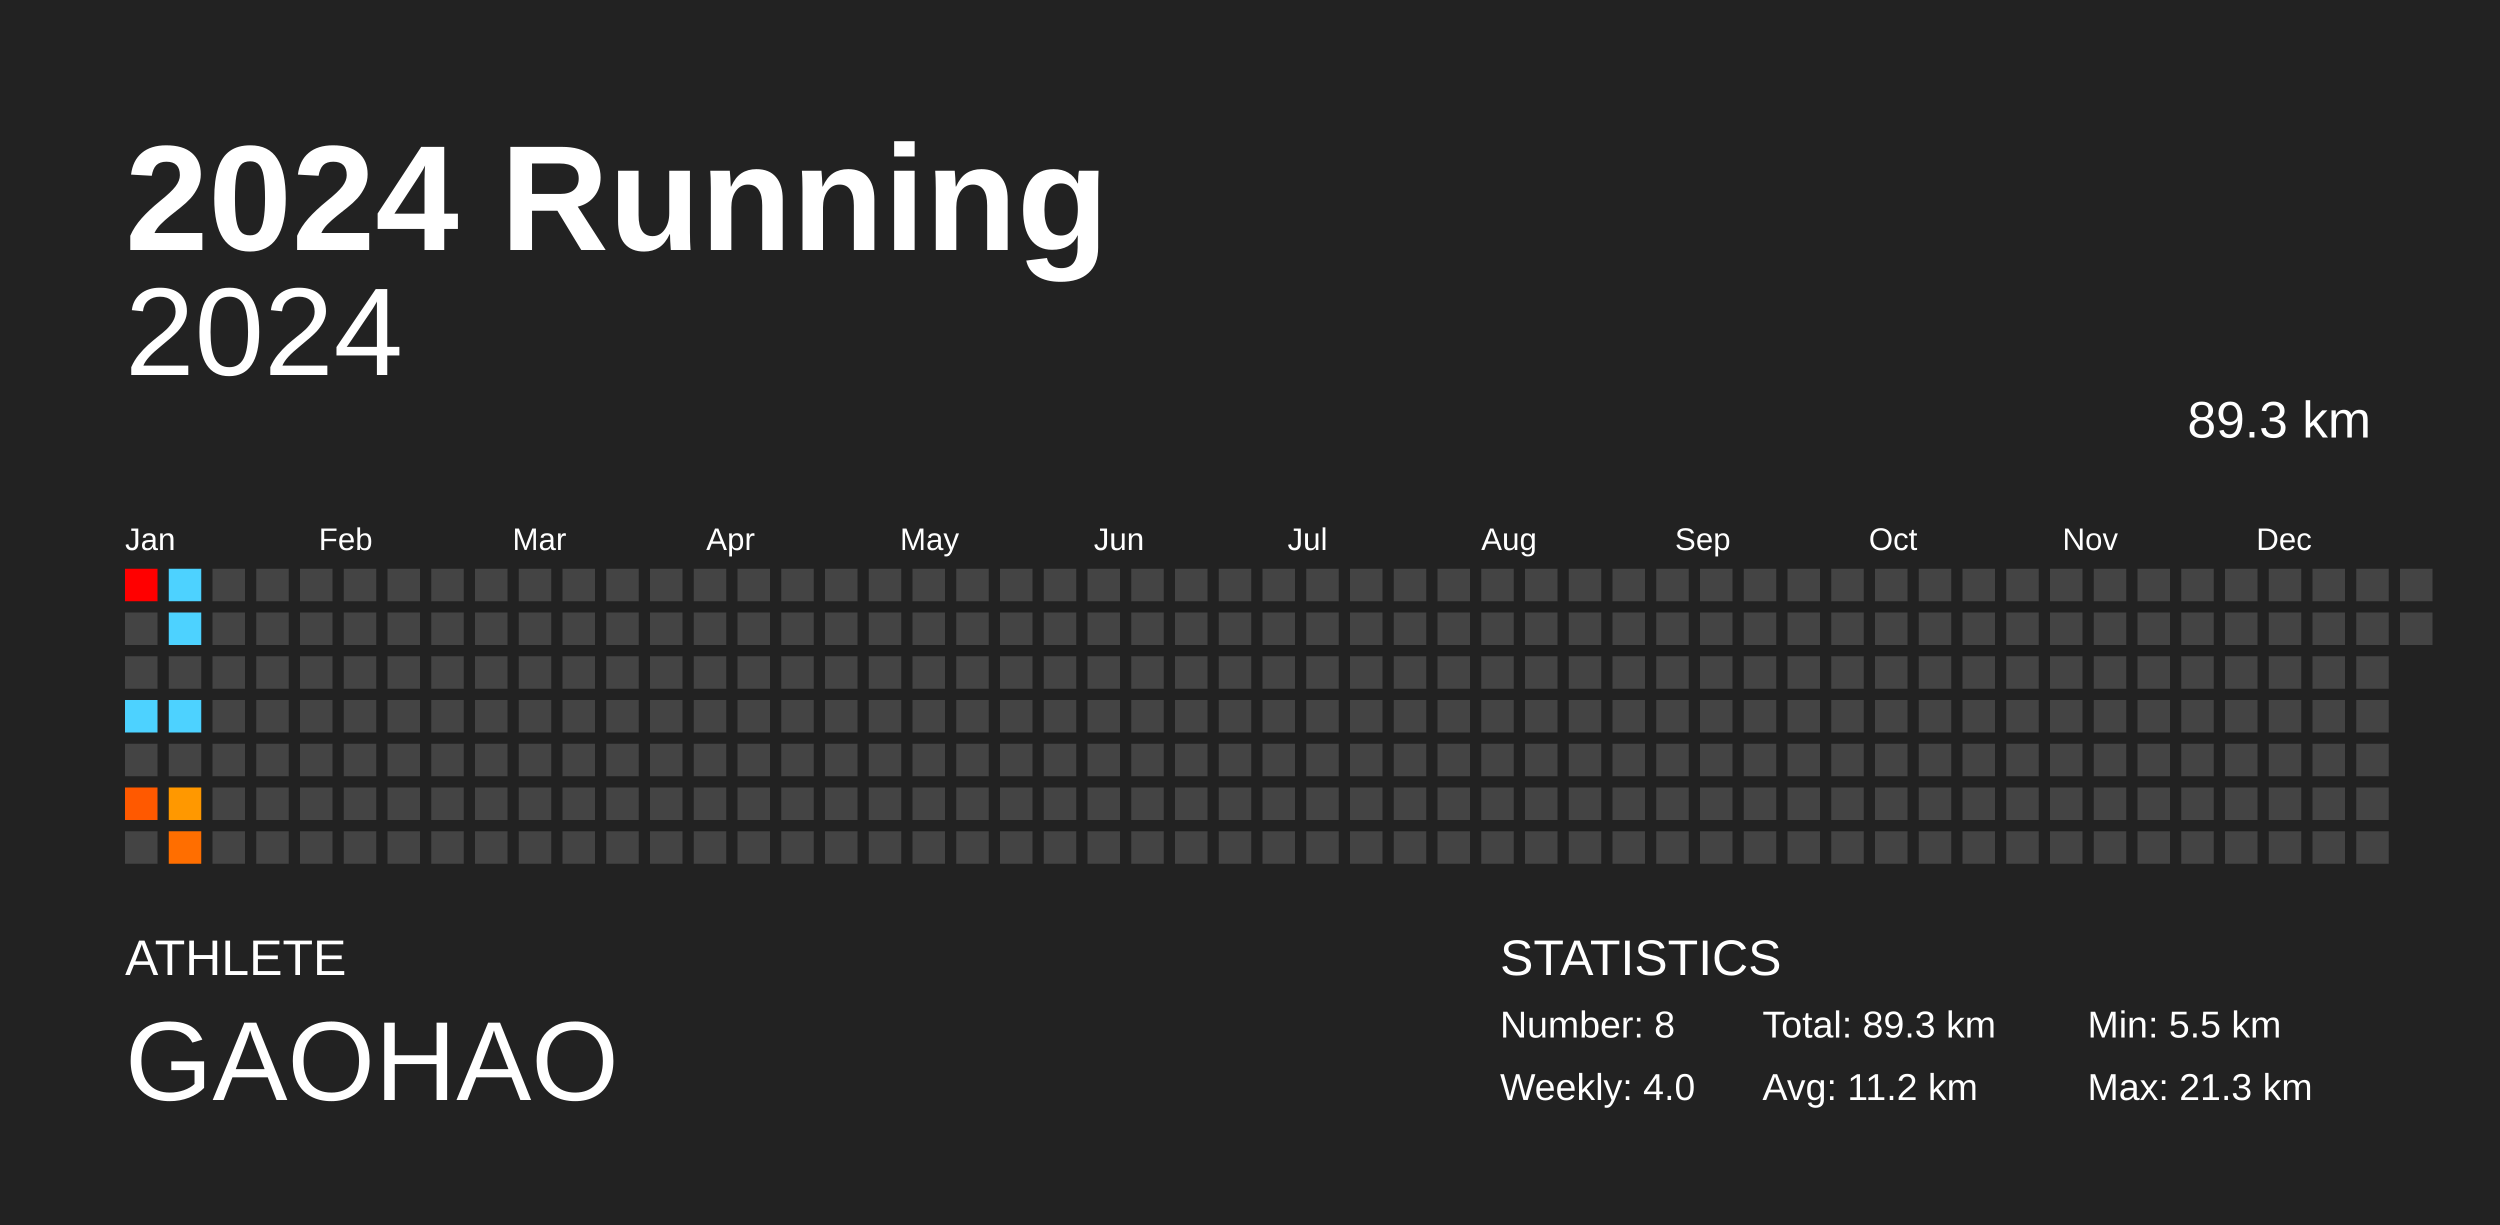
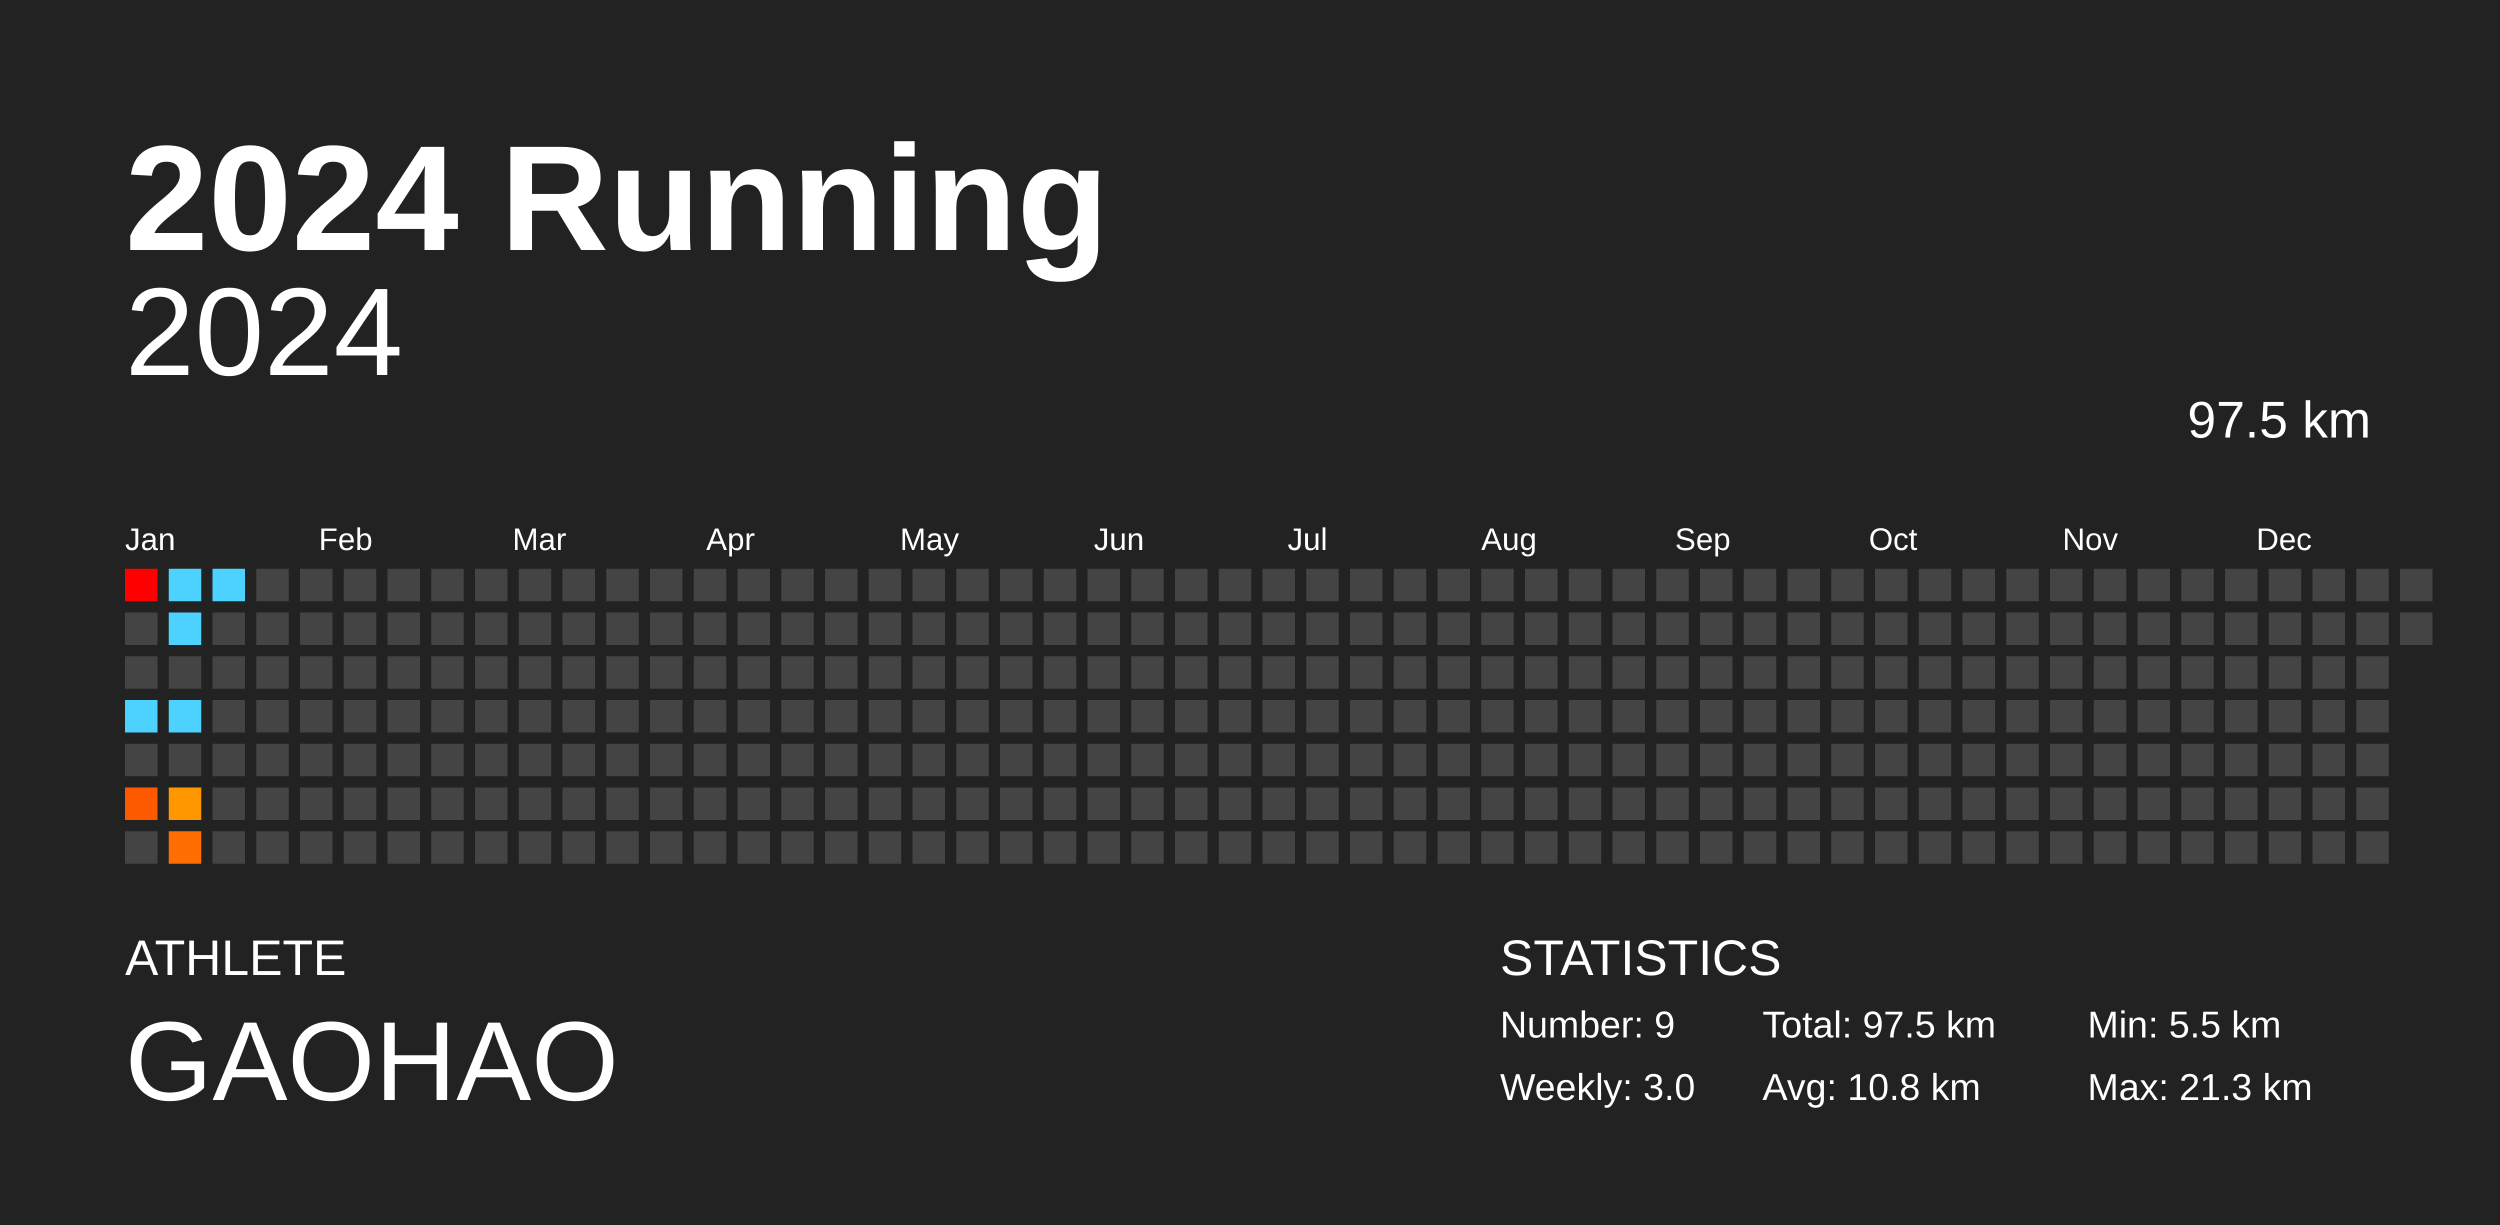
<svg xmlns="http://www.w3.org/2000/svg" baseProfile="full" height="98mm" version="1.1" viewBox="0,0,200,98" width="200mm">
  <defs />
  <rect fill="#222222" height="98" width="200" x="0" y="0" />
  <text fill="#FFFFFF" style="font-size:12px; font-family:Arial; font-weight:bold;" x="10" y="20">2024 Running</text>
  <text fill="#FFFFFF" style="font-size:4px; font-family:Arial" x="10" y="78">ATHLETE</text>
  <text fill="#FFFFFF" style="font-size:9px; font-family:Arial" x="10" y="88">GAOHAO</text>
  <text fill="#FFFFFF" style="font-size:4px; font-family:Arial" x="120" y="78">STATISTICS</text>
-   <text fill="#FFFFFF" style="font-size:3px; font-family:Arial" x="120" y="83">Number: 8</text>
-   <text fill="#FFFFFF" style="font-size:3px; font-family:Arial" x="120" y="88">Weekly: 4.0</text>
-   <text fill="#FFFFFF" style="font-size:3px; font-family:Arial" x="141" y="83">Total: 89.3 km</text>
-   <text fill="#FFFFFF" style="font-size:3px; font-family:Arial" x="141" y="88">Avg: 11.2 km</text>
+   <text fill="#FFFFFF" style="font-size:3px; font-family:Arial" x="120" y="83">Number: 9</text>
+   <text fill="#FFFFFF" style="font-size:3px; font-family:Arial" x="120" y="88">Weekly: 3.0</text>
+   <text fill="#FFFFFF" style="font-size:3px; font-family:Arial" x="141" y="83">Total: 97.5 km</text>
+   <text fill="#FFFFFF" style="font-size:3px; font-family:Arial" x="141" y="88">Avg: 10.8 km</text>
  <text fill="#FFFFFF" style="font-size:3px; font-family:Arial" x="167" y="83">Min: 5.5 km</text>
  <text fill="#FFFFFF" style="font-size:3px; font-family:Arial" x="167" y="88">Max: 21.3 km</text>
  <text alignment-baseline="hanging" fill="#FFFFFF" style="font-size:10.0px; font-family:Arial;" x="10" y="30">2024</text>
-   <text alignment-baseline="hanging" fill="#FFFFFF" style="font-size:4.125px; font-family:Arial;" x="175" y="35">89.3 km</text>
+   <text alignment-baseline="hanging" fill="#FFFFFF" style="font-size:4.125px; font-family:Arial;" x="175" y="35">97.5 km</text>
  <text fill="#FFFFFF" style="font-size:2.5px; font-family:Arial" x="10.0" y="44">Jan</text>
  <text fill="#FFFFFF" style="font-size:2.5px; font-family:Arial" x="25.5" y="44">Feb</text>
  <text fill="#FFFFFF" style="font-size:2.5px; font-family:Arial" x="41.0" y="44">Mar</text>
  <text fill="#FFFFFF" style="font-size:2.5px; font-family:Arial" x="56.5" y="44">Apr</text>
  <text fill="#FFFFFF" style="font-size:2.5px; font-family:Arial" x="72.0" y="44">May</text>
  <text fill="#FFFFFF" style="font-size:2.5px; font-family:Arial" x="87.5" y="44">Jun</text>
  <text fill="#FFFFFF" style="font-size:2.5px; font-family:Arial" x="103.0" y="44">Jul</text>
  <text fill="#FFFFFF" style="font-size:2.5px; font-family:Arial" x="118.5" y="44">Aug</text>
  <text fill="#FFFFFF" style="font-size:2.5px; font-family:Arial" x="134.0" y="44">Sep</text>
  <text fill="#FFFFFF" style="font-size:2.5px; font-family:Arial" x="149.5" y="44">Oct</text>
  <text fill="#FFFFFF" style="font-size:2.5px; font-family:Arial" x="165.0" y="44">Nov</text>
  <text fill="#FFFFFF" style="font-size:2.5px; font-family:Arial" x="180.5" y="44">Dec</text>
  <rect fill="red" height="2.6" width="2.6" x="10.0" y="45.5" />
  <rect fill="#444444" height="2.6" width="2.6" x="10.0" y="49.0" />
  <rect fill="#444444" height="2.6" width="2.6" x="10.0" y="52.5" />
  <rect fill="#4dd2ff" height="2.6" width="2.6" x="10.0" y="56.0" />
  <rect fill="#444444" height="2.6" width="2.6" x="10.0" y="59.5" />
  <rect fill="#ff5900" height="2.6" width="2.6" x="10.0" y="63.0" />
  <rect fill="#444444" height="2.6" width="2.6" x="10.0" y="66.5" />
  <rect fill="#4dd2ff" height="2.6" width="2.6" x="13.5" y="45.5" />
  <rect fill="#4dd2ff" height="2.6" width="2.6" x="13.5" y="49.0" />
  <rect fill="#444444" height="2.6" width="2.6" x="13.5" y="52.5" />
  <rect fill="#4dd2ff" height="2.6" width="2.6" x="13.5" y="56.0" />
  <rect fill="#444444" height="2.6" width="2.6" x="13.5" y="59.5" />
  <rect fill="#ff9800" height="2.6" width="2.6" x="13.5" y="63.0" />
  <rect fill="#ff6e00" height="2.6" width="2.6" x="13.5" y="66.5" />
-   <rect fill="#444444" height="2.6" width="2.6" x="17.0" y="45.5" />
+   <rect fill="#4dd2ff" height="2.6" width="2.6" x="17.0" y="45.5" />
  <rect fill="#444444" height="2.6" width="2.6" x="17.0" y="49.0" />
  <rect fill="#444444" height="2.6" width="2.6" x="17.0" y="52.5" />
  <rect fill="#444444" height="2.6" width="2.6" x="17.0" y="56.0" />
  <rect fill="#444444" height="2.6" width="2.6" x="17.0" y="59.5" />
  <rect fill="#444444" height="2.6" width="2.6" x="17.0" y="63.0" />
  <rect fill="#444444" height="2.6" width="2.6" x="17.0" y="66.5" />
  <rect fill="#444444" height="2.6" width="2.6" x="20.5" y="45.5" />
  <rect fill="#444444" height="2.6" width="2.6" x="20.5" y="49.0" />
  <rect fill="#444444" height="2.6" width="2.6" x="20.5" y="52.5" />
  <rect fill="#444444" height="2.6" width="2.6" x="20.5" y="56.0" />
  <rect fill="#444444" height="2.6" width="2.6" x="20.5" y="59.5" />
  <rect fill="#444444" height="2.6" width="2.6" x="20.5" y="63.0" />
  <rect fill="#444444" height="2.6" width="2.6" x="20.5" y="66.5" />
  <rect fill="#444444" height="2.6" width="2.6" x="24.0" y="45.5" />
  <rect fill="#444444" height="2.6" width="2.6" x="24.0" y="49.0" />
  <rect fill="#444444" height="2.6" width="2.6" x="24.0" y="52.5" />
  <rect fill="#444444" height="2.6" width="2.6" x="24.0" y="56.0" />
  <rect fill="#444444" height="2.6" width="2.6" x="24.0" y="59.5" />
  <rect fill="#444444" height="2.6" width="2.6" x="24.0" y="63.0" />
  <rect fill="#444444" height="2.6" width="2.6" x="24.0" y="66.5" />
  <rect fill="#444444" height="2.6" width="2.6" x="27.5" y="45.5" />
  <rect fill="#444444" height="2.6" width="2.6" x="27.5" y="49.0" />
  <rect fill="#444444" height="2.6" width="2.6" x="27.5" y="52.5" />
  <rect fill="#444444" height="2.6" width="2.6" x="27.5" y="56.0" />
  <rect fill="#444444" height="2.6" width="2.6" x="27.5" y="59.5" />
  <rect fill="#444444" height="2.6" width="2.6" x="27.5" y="63.0" />
  <rect fill="#444444" height="2.6" width="2.6" x="27.5" y="66.5" />
  <rect fill="#444444" height="2.6" width="2.6" x="31.0" y="45.5" />
  <rect fill="#444444" height="2.6" width="2.6" x="31.0" y="49.0" />
  <rect fill="#444444" height="2.6" width="2.6" x="31.0" y="52.5" />
  <rect fill="#444444" height="2.6" width="2.6" x="31.0" y="56.0" />
  <rect fill="#444444" height="2.6" width="2.6" x="31.0" y="59.5" />
  <rect fill="#444444" height="2.6" width="2.6" x="31.0" y="63.0" />
  <rect fill="#444444" height="2.6" width="2.6" x="31.0" y="66.5" />
  <rect fill="#444444" height="2.6" width="2.6" x="34.5" y="45.5" />
  <rect fill="#444444" height="2.6" width="2.6" x="34.5" y="49.0" />
  <rect fill="#444444" height="2.6" width="2.6" x="34.5" y="52.5" />
  <rect fill="#444444" height="2.6" width="2.6" x="34.5" y="56.0" />
  <rect fill="#444444" height="2.6" width="2.6" x="34.5" y="59.5" />
  <rect fill="#444444" height="2.6" width="2.6" x="34.5" y="63.0" />
  <rect fill="#444444" height="2.6" width="2.6" x="34.5" y="66.5" />
  <rect fill="#444444" height="2.6" width="2.6" x="38.0" y="45.5" />
  <rect fill="#444444" height="2.6" width="2.6" x="38.0" y="49.0" />
  <rect fill="#444444" height="2.6" width="2.6" x="38.0" y="52.5" />
  <rect fill="#444444" height="2.6" width="2.6" x="38.0" y="56.0" />
  <rect fill="#444444" height="2.6" width="2.6" x="38.0" y="59.5" />
  <rect fill="#444444" height="2.6" width="2.6" x="38.0" y="63.0" />
  <rect fill="#444444" height="2.6" width="2.6" x="38.0" y="66.5" />
  <rect fill="#444444" height="2.6" width="2.6" x="41.5" y="45.5" />
  <rect fill="#444444" height="2.6" width="2.6" x="41.5" y="49.0" />
  <rect fill="#444444" height="2.6" width="2.6" x="41.5" y="52.5" />
  <rect fill="#444444" height="2.6" width="2.6" x="41.5" y="56.0" />
  <rect fill="#444444" height="2.6" width="2.6" x="41.5" y="59.5" />
  <rect fill="#444444" height="2.6" width="2.6" x="41.5" y="63.0" />
  <rect fill="#444444" height="2.6" width="2.6" x="41.5" y="66.5" />
  <rect fill="#444444" height="2.6" width="2.6" x="45.0" y="45.5" />
  <rect fill="#444444" height="2.6" width="2.6" x="45.0" y="49.0" />
  <rect fill="#444444" height="2.6" width="2.6" x="45.0" y="52.5" />
  <rect fill="#444444" height="2.6" width="2.6" x="45.0" y="56.0" />
  <rect fill="#444444" height="2.6" width="2.6" x="45.0" y="59.5" />
  <rect fill="#444444" height="2.6" width="2.6" x="45.0" y="63.0" />
  <rect fill="#444444" height="2.6" width="2.6" x="45.0" y="66.5" />
  <rect fill="#444444" height="2.6" width="2.6" x="48.5" y="45.5" />
  <rect fill="#444444" height="2.6" width="2.6" x="48.5" y="49.0" />
  <rect fill="#444444" height="2.6" width="2.6" x="48.5" y="52.5" />
  <rect fill="#444444" height="2.6" width="2.6" x="48.5" y="56.0" />
  <rect fill="#444444" height="2.6" width="2.6" x="48.5" y="59.5" />
  <rect fill="#444444" height="2.6" width="2.6" x="48.5" y="63.0" />
  <rect fill="#444444" height="2.6" width="2.6" x="48.5" y="66.5" />
  <rect fill="#444444" height="2.6" width="2.6" x="52.0" y="45.5" />
  <rect fill="#444444" height="2.6" width="2.6" x="52.0" y="49.0" />
  <rect fill="#444444" height="2.6" width="2.6" x="52.0" y="52.5" />
  <rect fill="#444444" height="2.6" width="2.6" x="52.0" y="56.0" />
  <rect fill="#444444" height="2.6" width="2.6" x="52.0" y="59.5" />
  <rect fill="#444444" height="2.6" width="2.6" x="52.0" y="63.0" />
  <rect fill="#444444" height="2.6" width="2.6" x="52.0" y="66.5" />
  <rect fill="#444444" height="2.6" width="2.6" x="55.5" y="45.5" />
  <rect fill="#444444" height="2.6" width="2.6" x="55.5" y="49.0" />
  <rect fill="#444444" height="2.6" width="2.6" x="55.5" y="52.5" />
  <rect fill="#444444" height="2.6" width="2.6" x="55.5" y="56.0" />
  <rect fill="#444444" height="2.6" width="2.6" x="55.5" y="59.5" />
  <rect fill="#444444" height="2.6" width="2.6" x="55.5" y="63.0" />
  <rect fill="#444444" height="2.6" width="2.6" x="55.5" y="66.5" />
  <rect fill="#444444" height="2.6" width="2.6" x="59.0" y="45.5" />
  <rect fill="#444444" height="2.6" width="2.6" x="59.0" y="49.0" />
  <rect fill="#444444" height="2.6" width="2.6" x="59.0" y="52.5" />
  <rect fill="#444444" height="2.6" width="2.6" x="59.0" y="56.0" />
  <rect fill="#444444" height="2.6" width="2.6" x="59.0" y="59.5" />
  <rect fill="#444444" height="2.6" width="2.6" x="59.0" y="63.0" />
  <rect fill="#444444" height="2.6" width="2.6" x="59.0" y="66.5" />
  <rect fill="#444444" height="2.6" width="2.6" x="62.5" y="45.5" />
  <rect fill="#444444" height="2.6" width="2.6" x="62.5" y="49.0" />
  <rect fill="#444444" height="2.6" width="2.6" x="62.5" y="52.5" />
  <rect fill="#444444" height="2.6" width="2.6" x="62.5" y="56.0" />
  <rect fill="#444444" height="2.6" width="2.6" x="62.5" y="59.5" />
  <rect fill="#444444" height="2.6" width="2.6" x="62.5" y="63.0" />
  <rect fill="#444444" height="2.6" width="2.6" x="62.5" y="66.5" />
  <rect fill="#444444" height="2.6" width="2.6" x="66.0" y="45.5" />
  <rect fill="#444444" height="2.6" width="2.6" x="66.0" y="49.0" />
  <rect fill="#444444" height="2.6" width="2.6" x="66.0" y="52.5" />
  <rect fill="#444444" height="2.6" width="2.6" x="66.0" y="56.0" />
  <rect fill="#444444" height="2.6" width="2.6" x="66.0" y="59.5" />
  <rect fill="#444444" height="2.6" width="2.6" x="66.0" y="63.0" />
  <rect fill="#444444" height="2.6" width="2.6" x="66.0" y="66.5" />
  <rect fill="#444444" height="2.6" width="2.6" x="69.5" y="45.5" />
  <rect fill="#444444" height="2.6" width="2.6" x="69.5" y="49.0" />
  <rect fill="#444444" height="2.6" width="2.6" x="69.5" y="52.5" />
  <rect fill="#444444" height="2.6" width="2.6" x="69.5" y="56.0" />
  <rect fill="#444444" height="2.6" width="2.6" x="69.5" y="59.5" />
  <rect fill="#444444" height="2.6" width="2.6" x="69.5" y="63.0" />
  <rect fill="#444444" height="2.6" width="2.6" x="69.5" y="66.5" />
  <rect fill="#444444" height="2.6" width="2.6" x="73.0" y="45.5" />
  <rect fill="#444444" height="2.6" width="2.6" x="73.0" y="49.0" />
  <rect fill="#444444" height="2.6" width="2.6" x="73.0" y="52.5" />
  <rect fill="#444444" height="2.6" width="2.6" x="73.0" y="56.0" />
  <rect fill="#444444" height="2.6" width="2.6" x="73.0" y="59.5" />
  <rect fill="#444444" height="2.6" width="2.6" x="73.0" y="63.0" />
  <rect fill="#444444" height="2.6" width="2.6" x="73.0" y="66.5" />
  <rect fill="#444444" height="2.6" width="2.6" x="76.5" y="45.5" />
  <rect fill="#444444" height="2.6" width="2.6" x="76.5" y="49.0" />
  <rect fill="#444444" height="2.6" width="2.6" x="76.5" y="52.5" />
  <rect fill="#444444" height="2.6" width="2.6" x="76.5" y="56.0" />
  <rect fill="#444444" height="2.6" width="2.6" x="76.5" y="59.5" />
  <rect fill="#444444" height="2.6" width="2.6" x="76.5" y="63.0" />
  <rect fill="#444444" height="2.6" width="2.6" x="76.5" y="66.5" />
  <rect fill="#444444" height="2.6" width="2.6" x="80.0" y="45.5" />
  <rect fill="#444444" height="2.6" width="2.6" x="80.0" y="49.0" />
  <rect fill="#444444" height="2.6" width="2.6" x="80.0" y="52.5" />
  <rect fill="#444444" height="2.6" width="2.6" x="80.0" y="56.0" />
  <rect fill="#444444" height="2.6" width="2.6" x="80.0" y="59.5" />
  <rect fill="#444444" height="2.6" width="2.6" x="80.0" y="63.0" />
  <rect fill="#444444" height="2.6" width="2.6" x="80.0" y="66.5" />
  <rect fill="#444444" height="2.6" width="2.6" x="83.5" y="45.5" />
  <rect fill="#444444" height="2.6" width="2.6" x="83.5" y="49.0" />
  <rect fill="#444444" height="2.6" width="2.6" x="83.5" y="52.5" />
  <rect fill="#444444" height="2.6" width="2.6" x="83.5" y="56.0" />
  <rect fill="#444444" height="2.6" width="2.6" x="83.5" y="59.5" />
  <rect fill="#444444" height="2.6" width="2.6" x="83.5" y="63.0" />
  <rect fill="#444444" height="2.6" width="2.6" x="83.5" y="66.5" />
  <rect fill="#444444" height="2.6" width="2.6" x="87.0" y="45.5" />
  <rect fill="#444444" height="2.6" width="2.6" x="87.0" y="49.0" />
  <rect fill="#444444" height="2.6" width="2.6" x="87.0" y="52.5" />
  <rect fill="#444444" height="2.6" width="2.6" x="87.0" y="56.0" />
  <rect fill="#444444" height="2.6" width="2.6" x="87.0" y="59.5" />
  <rect fill="#444444" height="2.6" width="2.6" x="87.0" y="63.0" />
  <rect fill="#444444" height="2.6" width="2.6" x="87.0" y="66.5" />
  <rect fill="#444444" height="2.6" width="2.6" x="90.5" y="45.5" />
  <rect fill="#444444" height="2.6" width="2.6" x="90.5" y="49.0" />
  <rect fill="#444444" height="2.6" width="2.6" x="90.5" y="52.5" />
  <rect fill="#444444" height="2.6" width="2.6" x="90.5" y="56.0" />
  <rect fill="#444444" height="2.6" width="2.6" x="90.5" y="59.5" />
  <rect fill="#444444" height="2.6" width="2.6" x="90.5" y="63.0" />
  <rect fill="#444444" height="2.6" width="2.6" x="90.5" y="66.5" />
  <rect fill="#444444" height="2.6" width="2.6" x="94.0" y="45.5" />
  <rect fill="#444444" height="2.6" width="2.6" x="94.0" y="49.0" />
  <rect fill="#444444" height="2.6" width="2.6" x="94.0" y="52.5" />
  <rect fill="#444444" height="2.6" width="2.6" x="94.0" y="56.0" />
  <rect fill="#444444" height="2.6" width="2.6" x="94.0" y="59.5" />
  <rect fill="#444444" height="2.6" width="2.6" x="94.0" y="63.0" />
  <rect fill="#444444" height="2.6" width="2.6" x="94.0" y="66.5" />
  <rect fill="#444444" height="2.6" width="2.6" x="97.5" y="45.5" />
  <rect fill="#444444" height="2.6" width="2.6" x="97.5" y="49.0" />
  <rect fill="#444444" height="2.6" width="2.6" x="97.5" y="52.5" />
  <rect fill="#444444" height="2.6" width="2.6" x="97.5" y="56.0" />
  <rect fill="#444444" height="2.6" width="2.6" x="97.5" y="59.5" />
  <rect fill="#444444" height="2.6" width="2.6" x="97.5" y="63.0" />
  <rect fill="#444444" height="2.6" width="2.6" x="97.5" y="66.5" />
  <rect fill="#444444" height="2.6" width="2.6" x="101.0" y="45.5" />
  <rect fill="#444444" height="2.6" width="2.6" x="101.0" y="49.0" />
  <rect fill="#444444" height="2.6" width="2.6" x="101.0" y="52.5" />
  <rect fill="#444444" height="2.6" width="2.6" x="101.0" y="56.0" />
  <rect fill="#444444" height="2.6" width="2.6" x="101.0" y="59.5" />
  <rect fill="#444444" height="2.6" width="2.6" x="101.0" y="63.0" />
  <rect fill="#444444" height="2.6" width="2.6" x="101.0" y="66.5" />
  <rect fill="#444444" height="2.6" width="2.6" x="104.5" y="45.5" />
  <rect fill="#444444" height="2.6" width="2.6" x="104.5" y="49.0" />
  <rect fill="#444444" height="2.6" width="2.6" x="104.5" y="52.5" />
  <rect fill="#444444" height="2.6" width="2.6" x="104.5" y="56.0" />
  <rect fill="#444444" height="2.6" width="2.6" x="104.5" y="59.5" />
  <rect fill="#444444" height="2.6" width="2.6" x="104.5" y="63.0" />
  <rect fill="#444444" height="2.6" width="2.6" x="104.5" y="66.5" />
  <rect fill="#444444" height="2.6" width="2.6" x="108.0" y="45.5" />
  <rect fill="#444444" height="2.6" width="2.6" x="108.0" y="49.0" />
  <rect fill="#444444" height="2.6" width="2.6" x="108.0" y="52.5" />
  <rect fill="#444444" height="2.6" width="2.6" x="108.0" y="56.0" />
  <rect fill="#444444" height="2.6" width="2.6" x="108.0" y="59.5" />
  <rect fill="#444444" height="2.6" width="2.6" x="108.0" y="63.0" />
  <rect fill="#444444" height="2.6" width="2.6" x="108.0" y="66.5" />
  <rect fill="#444444" height="2.6" width="2.6" x="111.5" y="45.5" />
  <rect fill="#444444" height="2.6" width="2.6" x="111.5" y="49.0" />
  <rect fill="#444444" height="2.6" width="2.6" x="111.5" y="52.5" />
  <rect fill="#444444" height="2.6" width="2.6" x="111.5" y="56.0" />
  <rect fill="#444444" height="2.6" width="2.6" x="111.5" y="59.5" />
  <rect fill="#444444" height="2.6" width="2.6" x="111.5" y="63.0" />
  <rect fill="#444444" height="2.6" width="2.6" x="111.5" y="66.5" />
  <rect fill="#444444" height="2.6" width="2.6" x="115.0" y="45.5" />
  <rect fill="#444444" height="2.6" width="2.6" x="115.0" y="49.0" />
  <rect fill="#444444" height="2.6" width="2.6" x="115.0" y="52.5" />
  <rect fill="#444444" height="2.6" width="2.6" x="115.0" y="56.0" />
  <rect fill="#444444" height="2.6" width="2.6" x="115.0" y="59.5" />
  <rect fill="#444444" height="2.6" width="2.6" x="115.0" y="63.0" />
  <rect fill="#444444" height="2.6" width="2.6" x="115.0" y="66.5" />
  <rect fill="#444444" height="2.6" width="2.6" x="118.5" y="45.5" />
  <rect fill="#444444" height="2.6" width="2.6" x="118.5" y="49.0" />
  <rect fill="#444444" height="2.6" width="2.6" x="118.5" y="52.5" />
  <rect fill="#444444" height="2.6" width="2.6" x="118.5" y="56.0" />
  <rect fill="#444444" height="2.6" width="2.6" x="118.5" y="59.5" />
  <rect fill="#444444" height="2.6" width="2.6" x="118.5" y="63.0" />
  <rect fill="#444444" height="2.6" width="2.6" x="118.5" y="66.5" />
  <rect fill="#444444" height="2.6" width="2.6" x="122.0" y="45.5" />
  <rect fill="#444444" height="2.6" width="2.6" x="122.0" y="49.0" />
  <rect fill="#444444" height="2.6" width="2.6" x="122.0" y="52.5" />
  <rect fill="#444444" height="2.6" width="2.6" x="122.0" y="56.0" />
  <rect fill="#444444" height="2.6" width="2.6" x="122.0" y="59.5" />
  <rect fill="#444444" height="2.6" width="2.6" x="122.0" y="63.0" />
  <rect fill="#444444" height="2.6" width="2.6" x="122.0" y="66.5" />
  <rect fill="#444444" height="2.6" width="2.6" x="125.5" y="45.5" />
  <rect fill="#444444" height="2.6" width="2.6" x="125.5" y="49.0" />
  <rect fill="#444444" height="2.6" width="2.6" x="125.5" y="52.5" />
  <rect fill="#444444" height="2.6" width="2.6" x="125.5" y="56.0" />
  <rect fill="#444444" height="2.6" width="2.6" x="125.5" y="59.5" />
  <rect fill="#444444" height="2.6" width="2.6" x="125.5" y="63.0" />
  <rect fill="#444444" height="2.6" width="2.6" x="125.5" y="66.5" />
  <rect fill="#444444" height="2.6" width="2.6" x="129.0" y="45.5" />
  <rect fill="#444444" height="2.6" width="2.6" x="129.0" y="49.0" />
  <rect fill="#444444" height="2.6" width="2.6" x="129.0" y="52.5" />
  <rect fill="#444444" height="2.6" width="2.6" x="129.0" y="56.0" />
  <rect fill="#444444" height="2.6" width="2.6" x="129.0" y="59.5" />
  <rect fill="#444444" height="2.6" width="2.6" x="129.0" y="63.0" />
  <rect fill="#444444" height="2.6" width="2.6" x="129.0" y="66.5" />
  <rect fill="#444444" height="2.6" width="2.6" x="132.5" y="45.5" />
  <rect fill="#444444" height="2.6" width="2.6" x="132.5" y="49.0" />
  <rect fill="#444444" height="2.6" width="2.6" x="132.5" y="52.5" />
  <rect fill="#444444" height="2.6" width="2.6" x="132.5" y="56.0" />
  <rect fill="#444444" height="2.6" width="2.6" x="132.5" y="59.5" />
  <rect fill="#444444" height="2.6" width="2.6" x="132.5" y="63.0" />
  <rect fill="#444444" height="2.6" width="2.6" x="132.5" y="66.5" />
  <rect fill="#444444" height="2.6" width="2.6" x="136.0" y="45.5" />
  <rect fill="#444444" height="2.6" width="2.6" x="136.0" y="49.0" />
  <rect fill="#444444" height="2.6" width="2.6" x="136.0" y="52.5" />
  <rect fill="#444444" height="2.6" width="2.6" x="136.0" y="56.0" />
  <rect fill="#444444" height="2.6" width="2.6" x="136.0" y="59.5" />
  <rect fill="#444444" height="2.6" width="2.6" x="136.0" y="63.0" />
  <rect fill="#444444" height="2.6" width="2.6" x="136.0" y="66.5" />
  <rect fill="#444444" height="2.6" width="2.6" x="139.5" y="45.5" />
  <rect fill="#444444" height="2.6" width="2.6" x="139.5" y="49.0" />
  <rect fill="#444444" height="2.6" width="2.6" x="139.5" y="52.5" />
  <rect fill="#444444" height="2.6" width="2.6" x="139.5" y="56.0" />
  <rect fill="#444444" height="2.6" width="2.6" x="139.5" y="59.5" />
  <rect fill="#444444" height="2.6" width="2.6" x="139.5" y="63.0" />
  <rect fill="#444444" height="2.6" width="2.6" x="139.5" y="66.5" />
  <rect fill="#444444" height="2.6" width="2.6" x="143.0" y="45.5" />
  <rect fill="#444444" height="2.6" width="2.6" x="143.0" y="49.0" />
  <rect fill="#444444" height="2.6" width="2.6" x="143.0" y="52.5" />
  <rect fill="#444444" height="2.6" width="2.6" x="143.0" y="56.0" />
  <rect fill="#444444" height="2.6" width="2.6" x="143.0" y="59.5" />
  <rect fill="#444444" height="2.6" width="2.6" x="143.0" y="63.0" />
  <rect fill="#444444" height="2.6" width="2.6" x="143.0" y="66.5" />
  <rect fill="#444444" height="2.6" width="2.6" x="146.5" y="45.5" />
  <rect fill="#444444" height="2.6" width="2.6" x="146.5" y="49.0" />
  <rect fill="#444444" height="2.6" width="2.6" x="146.5" y="52.5" />
  <rect fill="#444444" height="2.6" width="2.6" x="146.5" y="56.0" />
  <rect fill="#444444" height="2.6" width="2.6" x="146.5" y="59.5" />
  <rect fill="#444444" height="2.6" width="2.6" x="146.5" y="63.0" />
  <rect fill="#444444" height="2.6" width="2.6" x="146.5" y="66.5" />
  <rect fill="#444444" height="2.6" width="2.6" x="150.0" y="45.5" />
  <rect fill="#444444" height="2.6" width="2.6" x="150.0" y="49.0" />
  <rect fill="#444444" height="2.6" width="2.6" x="150.0" y="52.5" />
  <rect fill="#444444" height="2.6" width="2.6" x="150.0" y="56.0" />
  <rect fill="#444444" height="2.6" width="2.6" x="150.0" y="59.5" />
  <rect fill="#444444" height="2.6" width="2.6" x="150.0" y="63.0" />
  <rect fill="#444444" height="2.6" width="2.6" x="150.0" y="66.5" />
  <rect fill="#444444" height="2.6" width="2.6" x="153.5" y="45.5" />
  <rect fill="#444444" height="2.6" width="2.6" x="153.5" y="49.0" />
  <rect fill="#444444" height="2.6" width="2.6" x="153.5" y="52.5" />
  <rect fill="#444444" height="2.6" width="2.6" x="153.5" y="56.0" />
  <rect fill="#444444" height="2.6" width="2.6" x="153.5" y="59.5" />
  <rect fill="#444444" height="2.6" width="2.6" x="153.5" y="63.0" />
  <rect fill="#444444" height="2.6" width="2.6" x="153.5" y="66.5" />
  <rect fill="#444444" height="2.6" width="2.6" x="157.0" y="45.5" />
  <rect fill="#444444" height="2.6" width="2.6" x="157.0" y="49.0" />
  <rect fill="#444444" height="2.6" width="2.6" x="157.0" y="52.5" />
  <rect fill="#444444" height="2.6" width="2.6" x="157.0" y="56.0" />
  <rect fill="#444444" height="2.6" width="2.6" x="157.0" y="59.5" />
  <rect fill="#444444" height="2.6" width="2.6" x="157.0" y="63.0" />
  <rect fill="#444444" height="2.6" width="2.6" x="157.0" y="66.5" />
  <rect fill="#444444" height="2.6" width="2.6" x="160.5" y="45.5" />
  <rect fill="#444444" height="2.6" width="2.6" x="160.5" y="49.0" />
  <rect fill="#444444" height="2.6" width="2.6" x="160.5" y="52.5" />
  <rect fill="#444444" height="2.6" width="2.6" x="160.5" y="56.0" />
  <rect fill="#444444" height="2.6" width="2.6" x="160.5" y="59.5" />
  <rect fill="#444444" height="2.6" width="2.6" x="160.5" y="63.0" />
  <rect fill="#444444" height="2.6" width="2.6" x="160.5" y="66.5" />
  <rect fill="#444444" height="2.6" width="2.6" x="164.0" y="45.5" />
  <rect fill="#444444" height="2.6" width="2.6" x="164.0" y="49.0" />
  <rect fill="#444444" height="2.6" width="2.6" x="164.0" y="52.5" />
  <rect fill="#444444" height="2.6" width="2.6" x="164.0" y="56.0" />
  <rect fill="#444444" height="2.6" width="2.6" x="164.0" y="59.5" />
  <rect fill="#444444" height="2.6" width="2.6" x="164.0" y="63.0" />
  <rect fill="#444444" height="2.6" width="2.6" x="164.0" y="66.5" />
  <rect fill="#444444" height="2.6" width="2.6" x="167.5" y="45.5" />
  <rect fill="#444444" height="2.6" width="2.6" x="167.5" y="49.0" />
  <rect fill="#444444" height="2.6" width="2.6" x="167.5" y="52.5" />
  <rect fill="#444444" height="2.6" width="2.6" x="167.5" y="56.0" />
  <rect fill="#444444" height="2.6" width="2.6" x="167.5" y="59.5" />
  <rect fill="#444444" height="2.6" width="2.6" x="167.5" y="63.0" />
  <rect fill="#444444" height="2.6" width="2.6" x="167.5" y="66.5" />
  <rect fill="#444444" height="2.6" width="2.6" x="171.0" y="45.5" />
  <rect fill="#444444" height="2.6" width="2.6" x="171.0" y="49.0" />
  <rect fill="#444444" height="2.6" width="2.6" x="171.0" y="52.5" />
  <rect fill="#444444" height="2.6" width="2.6" x="171.0" y="56.0" />
  <rect fill="#444444" height="2.6" width="2.6" x="171.0" y="59.5" />
  <rect fill="#444444" height="2.6" width="2.6" x="171.0" y="63.0" />
  <rect fill="#444444" height="2.6" width="2.6" x="171.0" y="66.5" />
  <rect fill="#444444" height="2.6" width="2.6" x="174.5" y="45.5" />
  <rect fill="#444444" height="2.6" width="2.6" x="174.5" y="49.0" />
  <rect fill="#444444" height="2.6" width="2.6" x="174.5" y="52.5" />
  <rect fill="#444444" height="2.6" width="2.6" x="174.5" y="56.0" />
  <rect fill="#444444" height="2.6" width="2.6" x="174.5" y="59.5" />
  <rect fill="#444444" height="2.6" width="2.6" x="174.5" y="63.0" />
  <rect fill="#444444" height="2.6" width="2.6" x="174.5" y="66.5" />
  <rect fill="#444444" height="2.6" width="2.6" x="178.0" y="45.5" />
  <rect fill="#444444" height="2.6" width="2.6" x="178.0" y="49.0" />
  <rect fill="#444444" height="2.6" width="2.6" x="178.0" y="52.5" />
  <rect fill="#444444" height="2.6" width="2.6" x="178.0" y="56.0" />
  <rect fill="#444444" height="2.6" width="2.6" x="178.0" y="59.5" />
  <rect fill="#444444" height="2.6" width="2.6" x="178.0" y="63.0" />
  <rect fill="#444444" height="2.6" width="2.6" x="178.0" y="66.5" />
  <rect fill="#444444" height="2.6" width="2.6" x="181.5" y="45.5" />
  <rect fill="#444444" height="2.6" width="2.6" x="181.5" y="49.0" />
  <rect fill="#444444" height="2.6" width="2.6" x="181.5" y="52.5" />
  <rect fill="#444444" height="2.6" width="2.6" x="181.5" y="56.0" />
  <rect fill="#444444" height="2.6" width="2.6" x="181.5" y="59.5" />
  <rect fill="#444444" height="2.6" width="2.6" x="181.5" y="63.0" />
  <rect fill="#444444" height="2.6" width="2.6" x="181.5" y="66.5" />
  <rect fill="#444444" height="2.6" width="2.6" x="185.0" y="45.5" />
  <rect fill="#444444" height="2.6" width="2.6" x="185.0" y="49.0" />
  <rect fill="#444444" height="2.6" width="2.6" x="185.0" y="52.5" />
  <rect fill="#444444" height="2.6" width="2.6" x="185.0" y="56.0" />
  <rect fill="#444444" height="2.6" width="2.6" x="185.0" y="59.5" />
  <rect fill="#444444" height="2.6" width="2.6" x="185.0" y="63.0" />
  <rect fill="#444444" height="2.6" width="2.6" x="185.0" y="66.5" />
  <rect fill="#444444" height="2.6" width="2.6" x="188.5" y="45.5" />
  <rect fill="#444444" height="2.6" width="2.6" x="188.5" y="49.0" />
  <rect fill="#444444" height="2.6" width="2.6" x="188.5" y="52.5" />
  <rect fill="#444444" height="2.6" width="2.6" x="188.5" y="56.0" />
  <rect fill="#444444" height="2.6" width="2.6" x="188.5" y="59.5" />
  <rect fill="#444444" height="2.6" width="2.6" x="188.5" y="63.0" />
  <rect fill="#444444" height="2.6" width="2.6" x="188.5" y="66.5" />
  <rect fill="#444444" height="2.6" width="2.6" x="192.0" y="45.5" />
  <rect fill="#444444" height="2.6" width="2.6" x="192.0" y="49.0" />
</svg>
